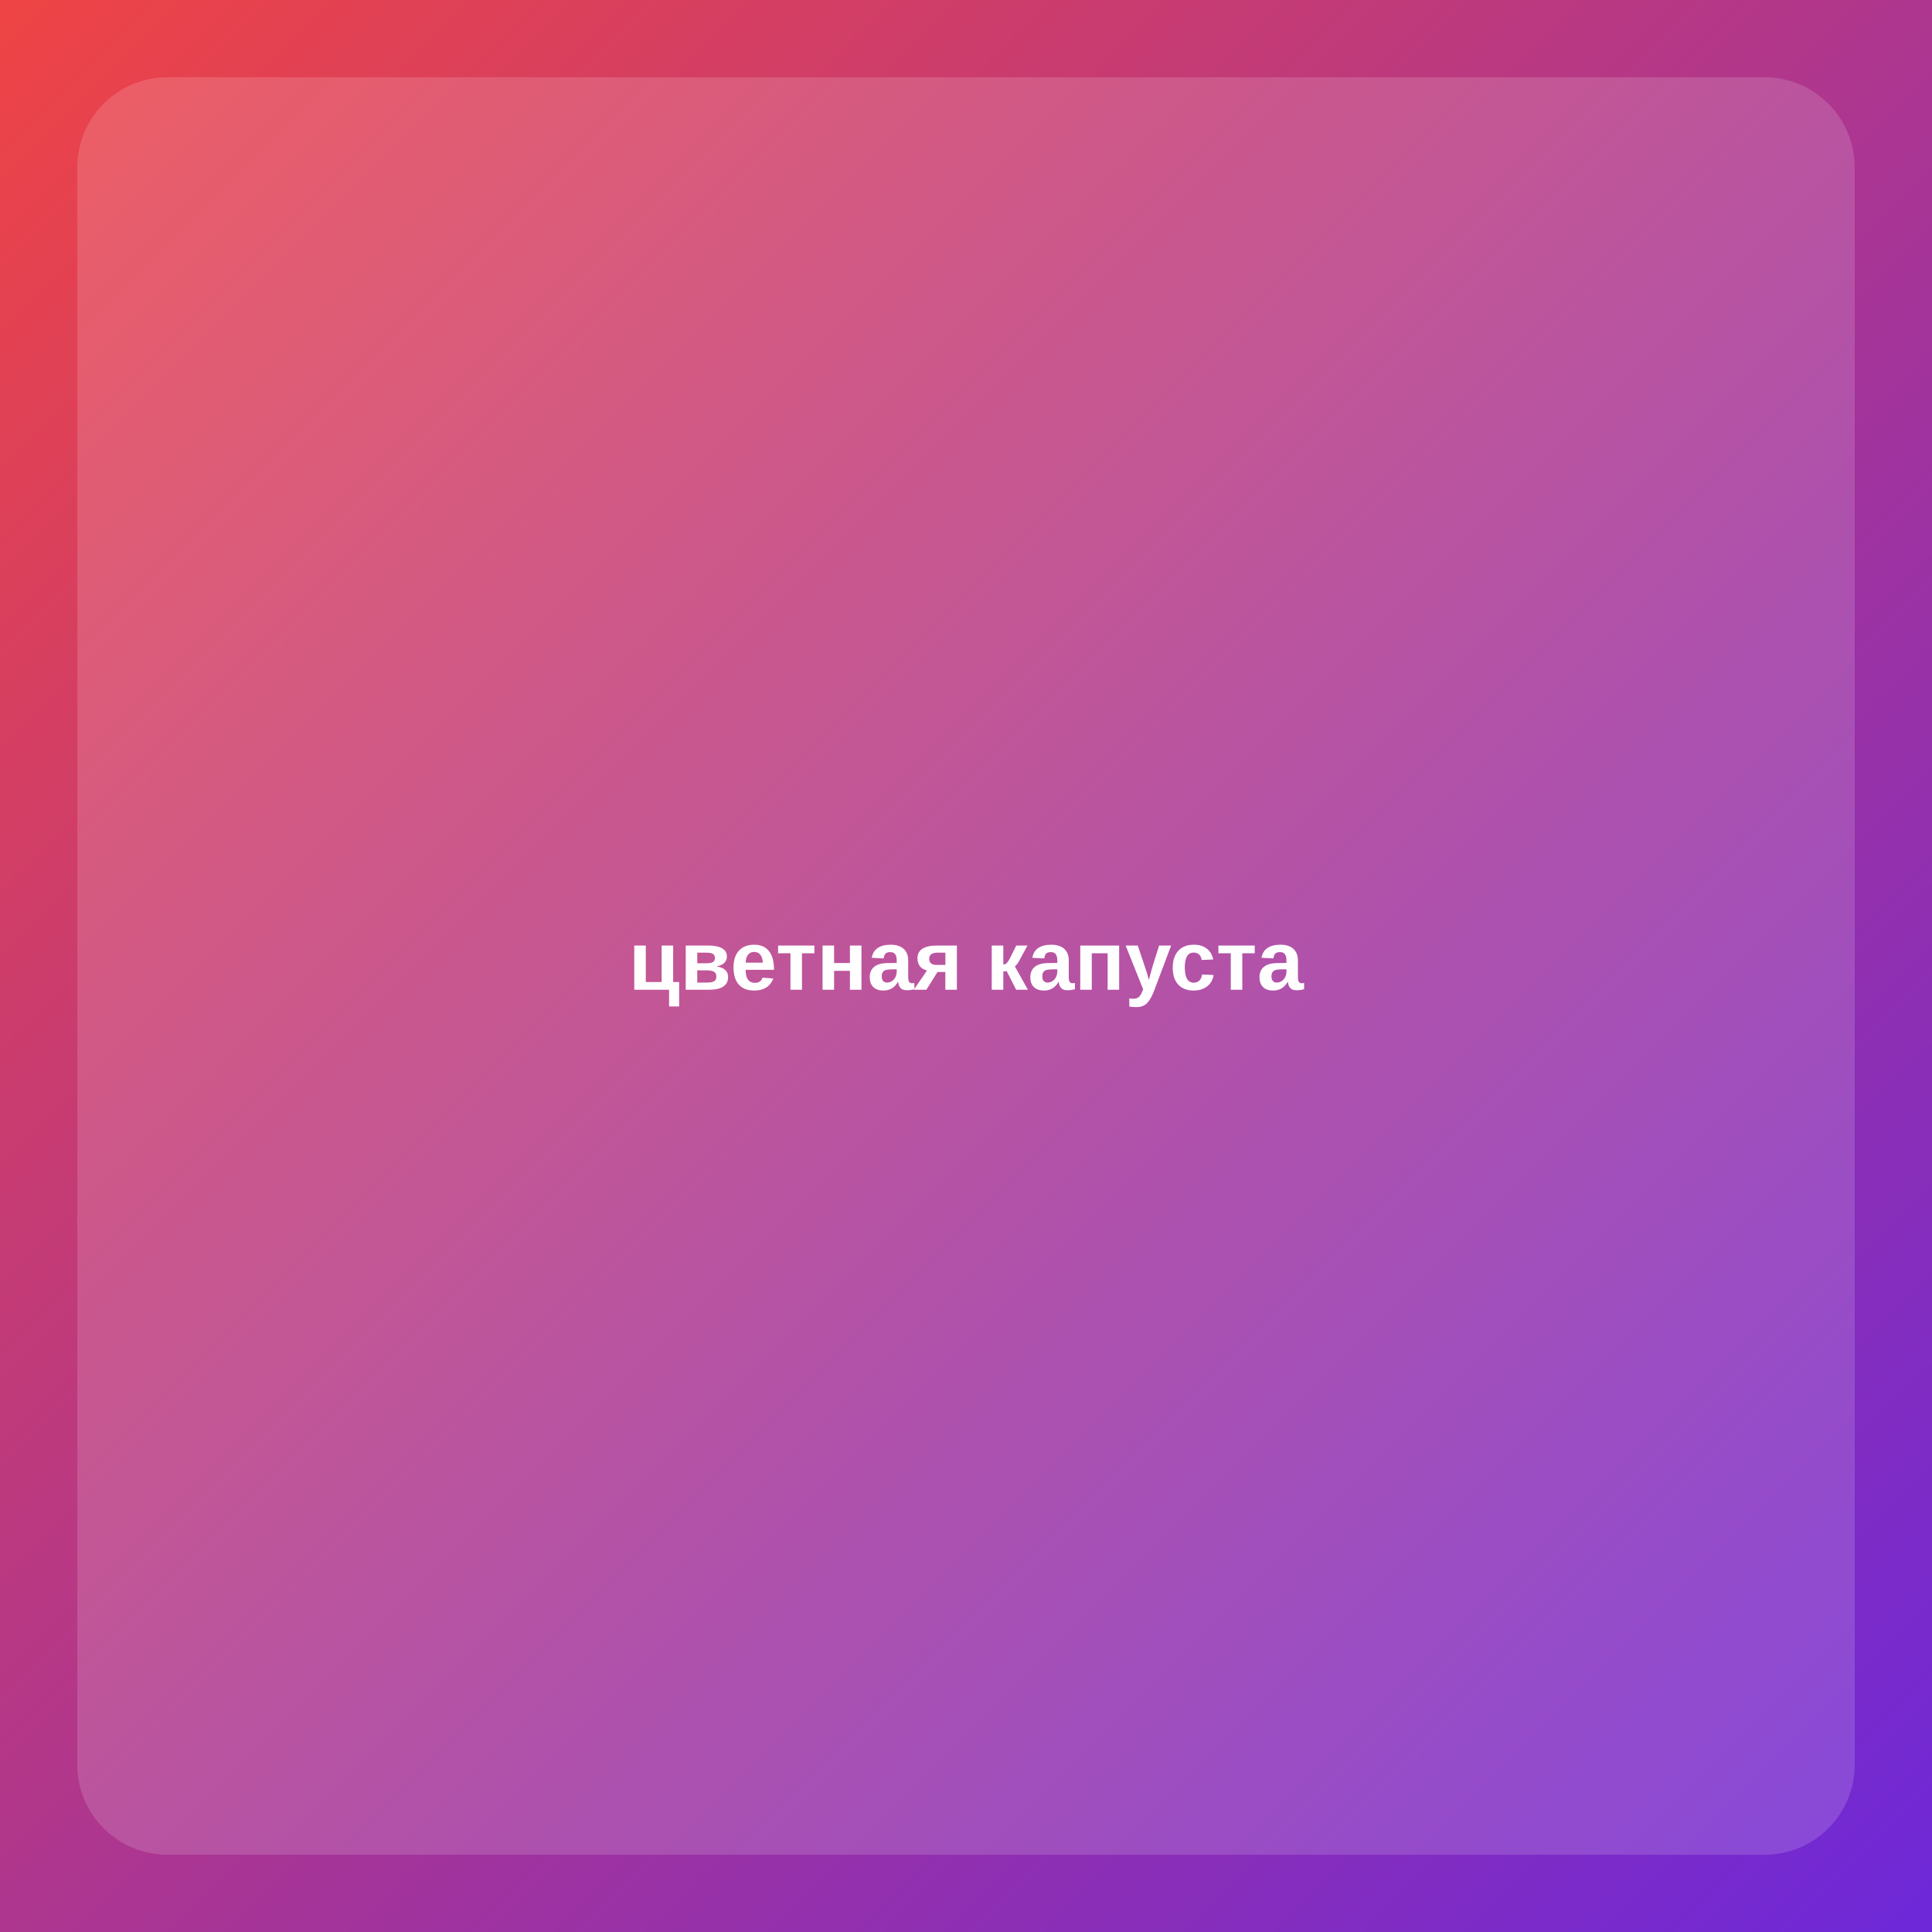
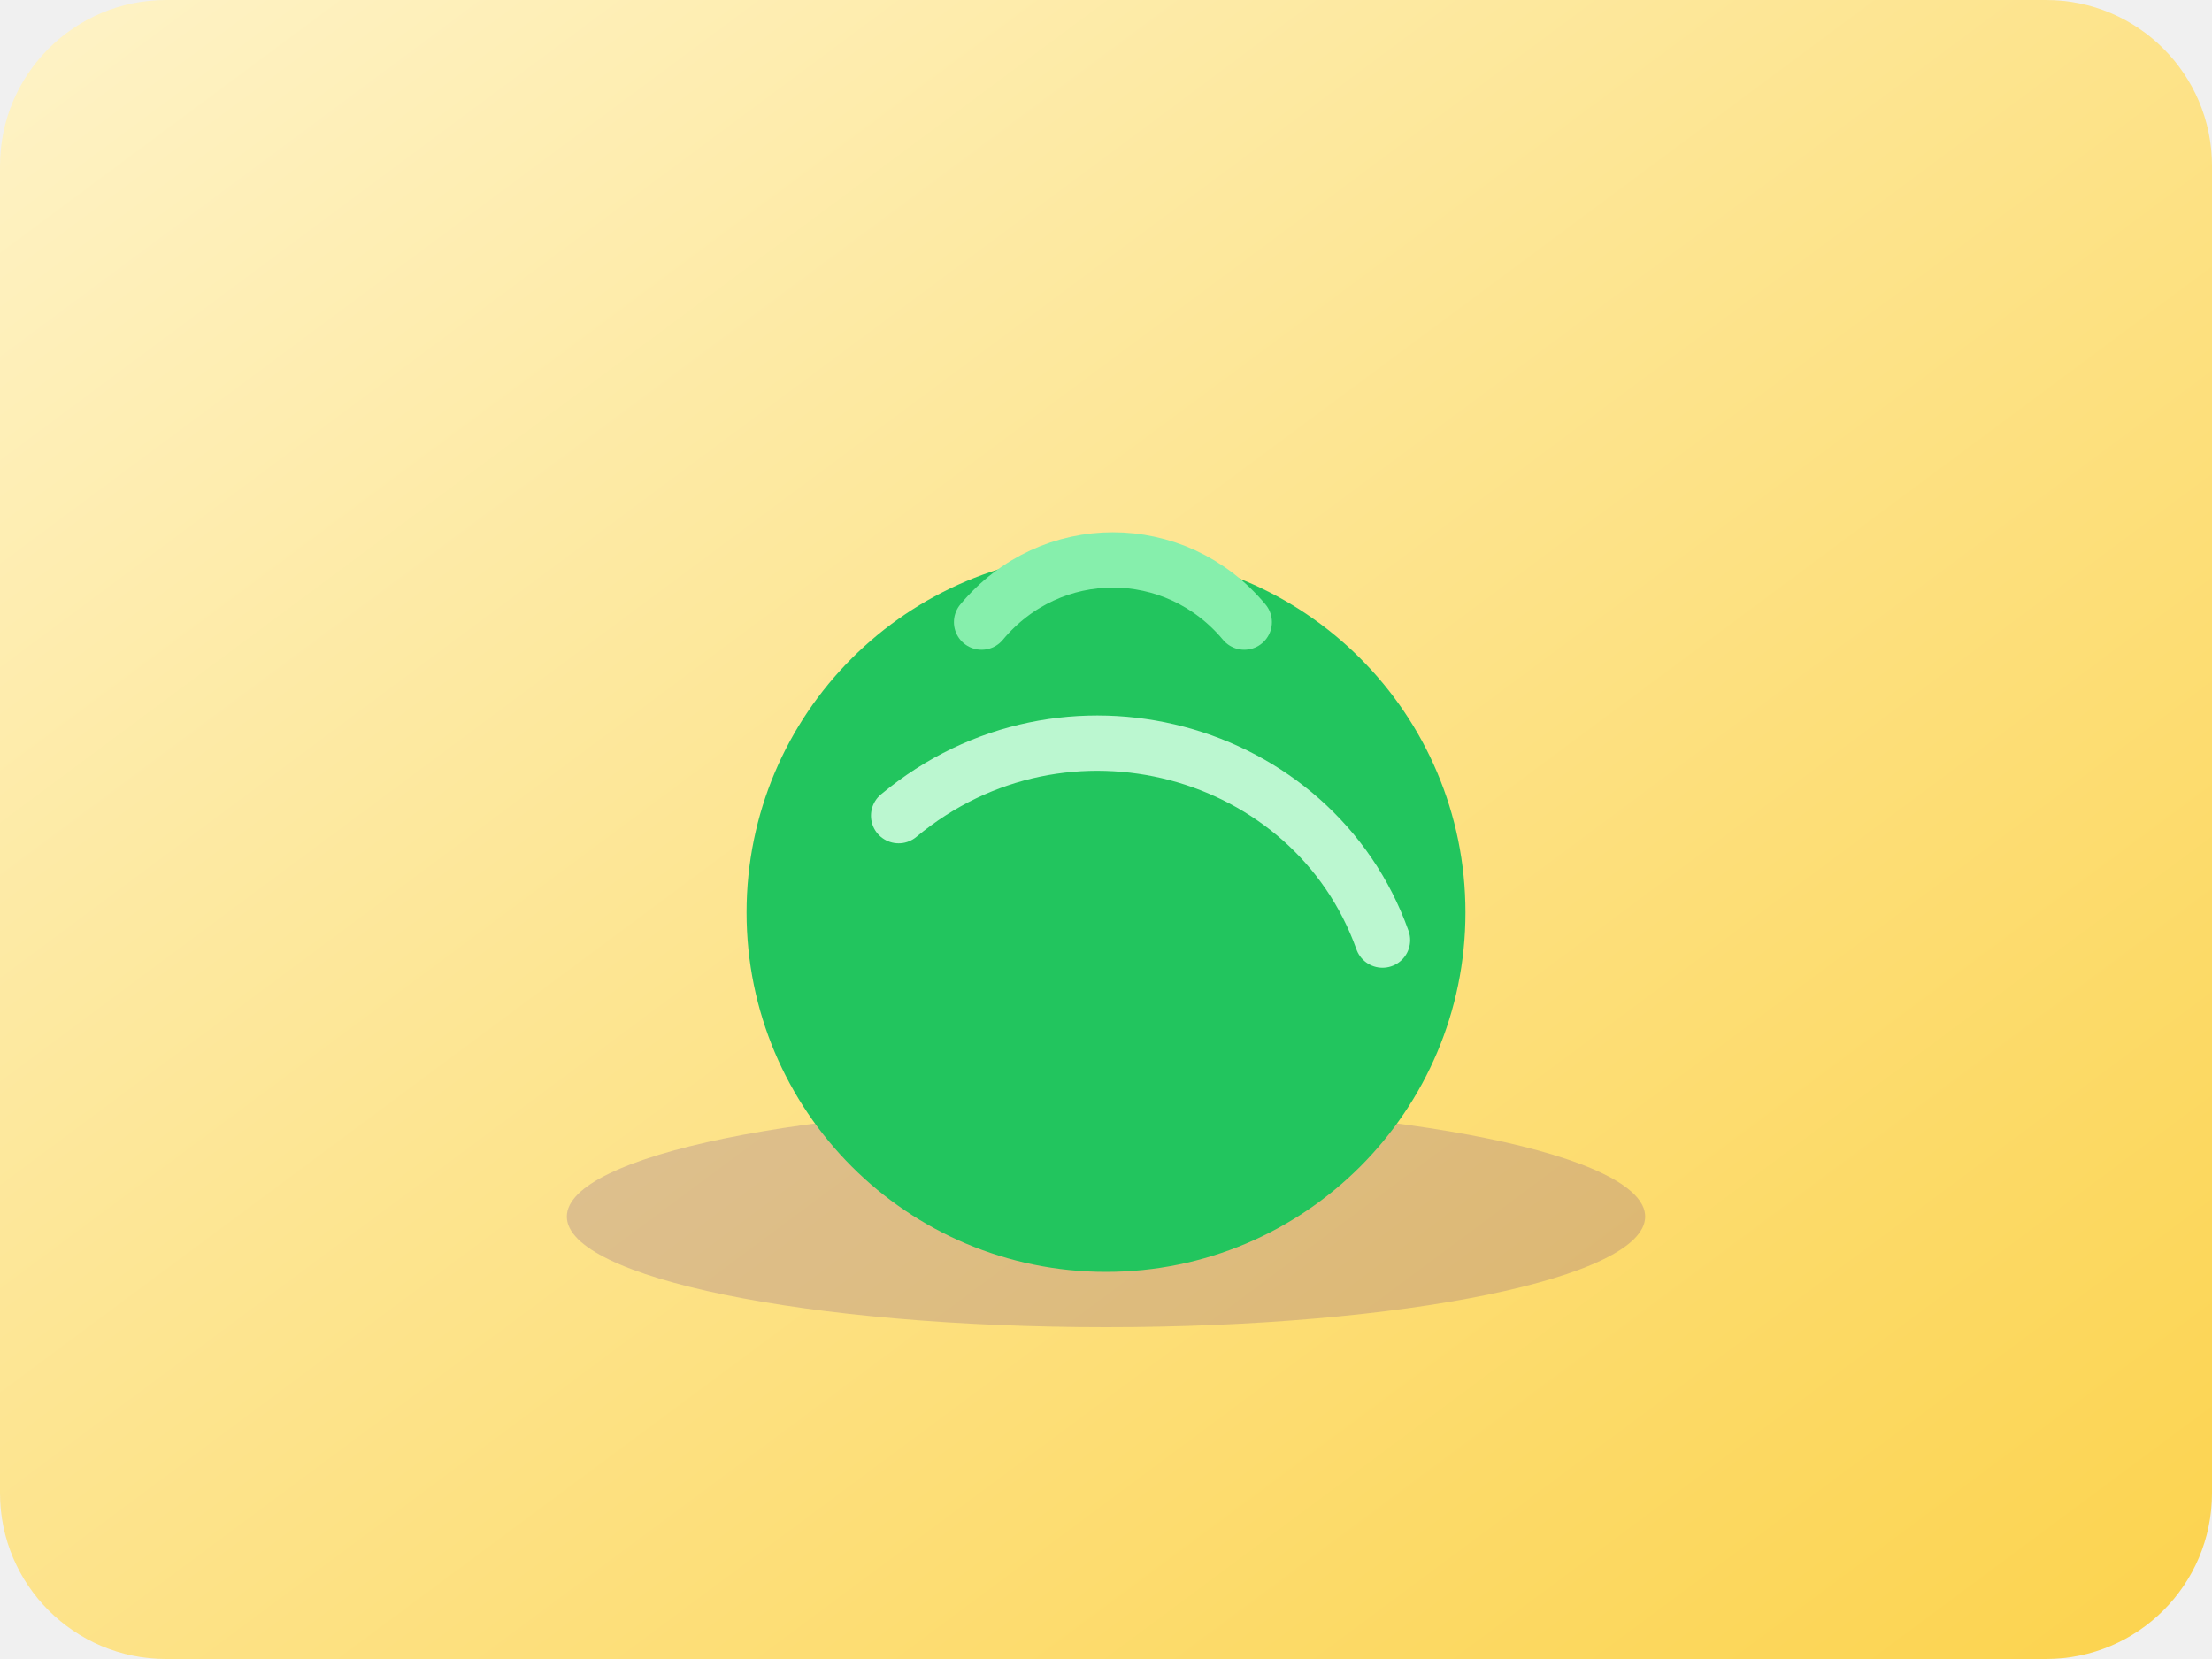
- <svg xmlns="http://www.w3.org/2000/svg" width="600" height="600" viewBox="0 0 600 600">
+ <svg xmlns="http://www.w3.org/2000/svg" width="320" height="240" viewBox="0 0 320 240" fill="none">
  <defs>
-     <linearGradient id="grad" x1="0%" y1="0%" x2="100%" y2="100%">
-       <stop offset="0%" stop-color="rgb(239, 68, 68)" />
-       <stop offset="100%" stop-color="rgb(109, 40, 217)" />
+     <linearGradient id="bg" x1="0" y1="0" x2="1" y2="1">
+       <stop offset="0%" stop-color="#FEF3C7" />
+       <stop offset="100%" stop-color="#FCD34D" />
    </linearGradient>
  </defs>
-   <rect width="600" height="600" fill="url(#grad)" />
-   <rect x="24" y="24" width="552" height="552" rx="28" fill="rgba(255,255,255,0.15)" />
-   <text x="50%" y="50%" text-anchor="middle" dominant-baseline="middle" fill="#fff" font-family="Segoe UI, Arial, sans-serif" font-size="26" font-weight="600">цветная капуста</text>
+   <rect width="320" height="240" rx="24" fill="url(#bg)" />
+   <g id="shadow" opacity="0.18">
+     <ellipse cx="160" cy="176" rx="78" ry="16" fill="#4C1D95" />
+   </g>
+   <g id="main">
+     <circle cx="160" cy="132" r="52" fill="#22C55E" />
+     <path d="M130 118c24-20 60-10 70 18" stroke="#BBF7D0" stroke-width="8" stroke-linecap="round" />
+     <path d="M142 90c10-12 28-12 38 0" stroke="#86EFAC" stroke-width="8" stroke-linecap="round" />
+   </g>
</svg>
